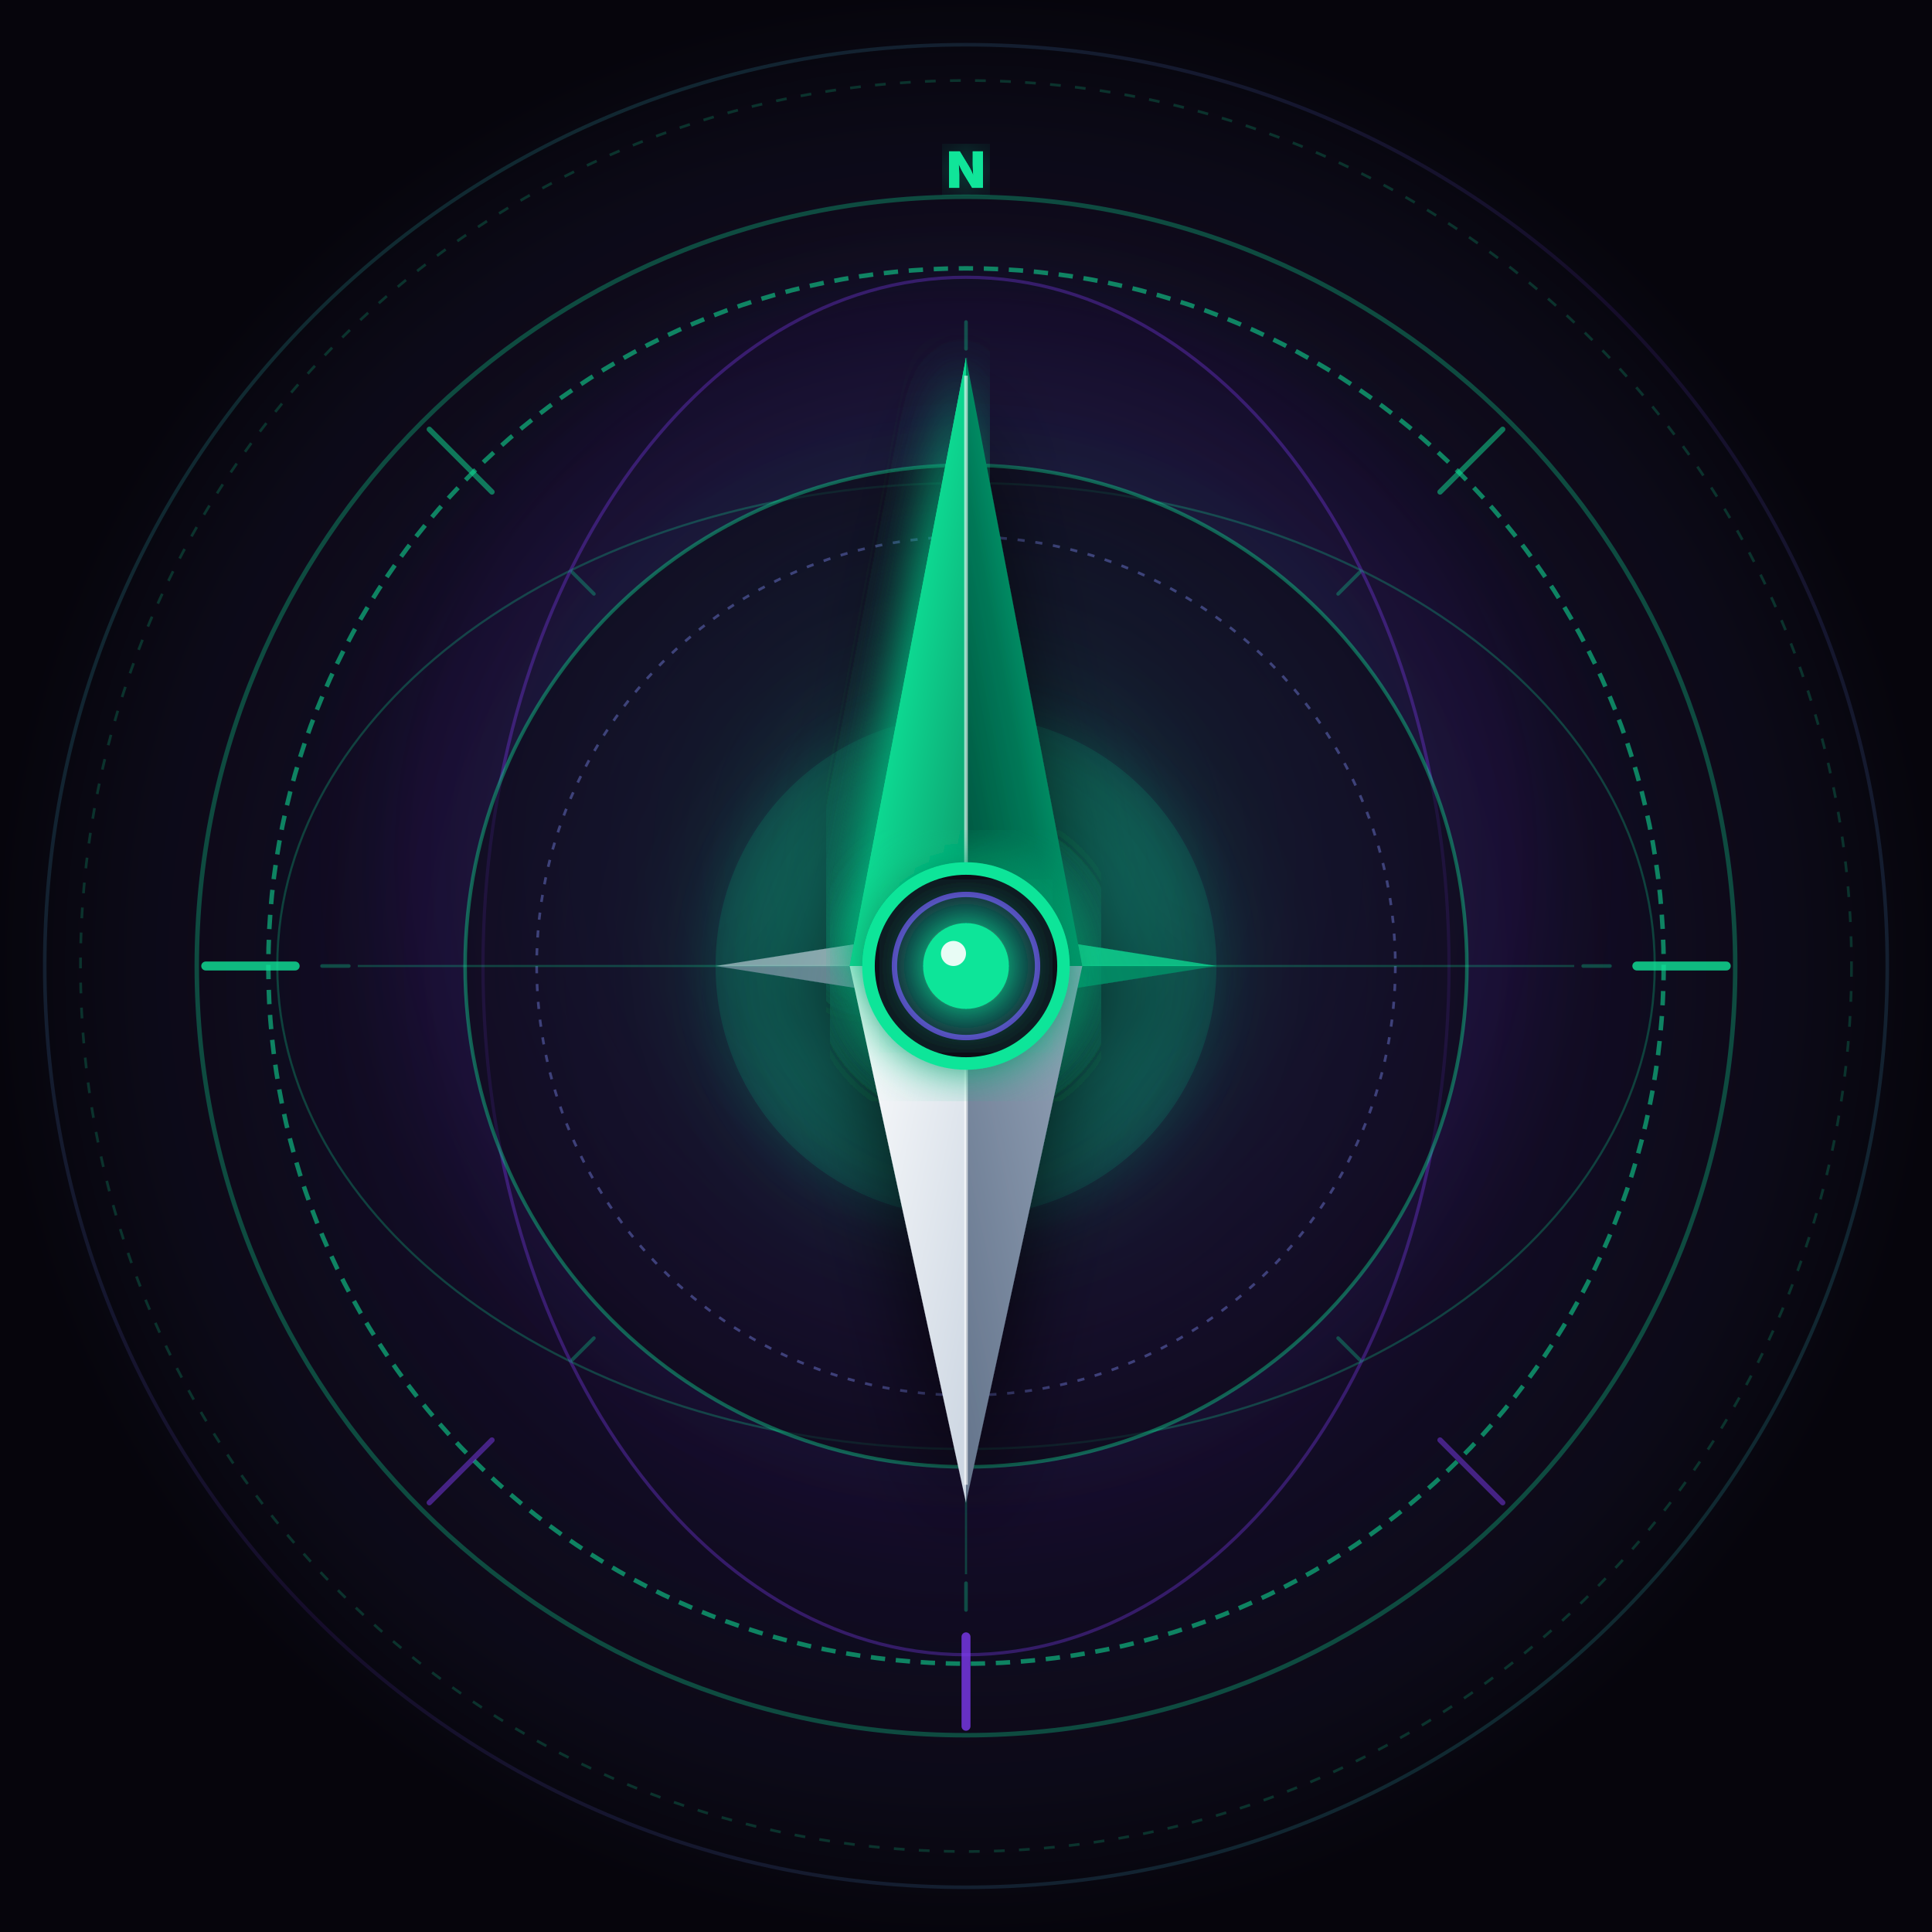
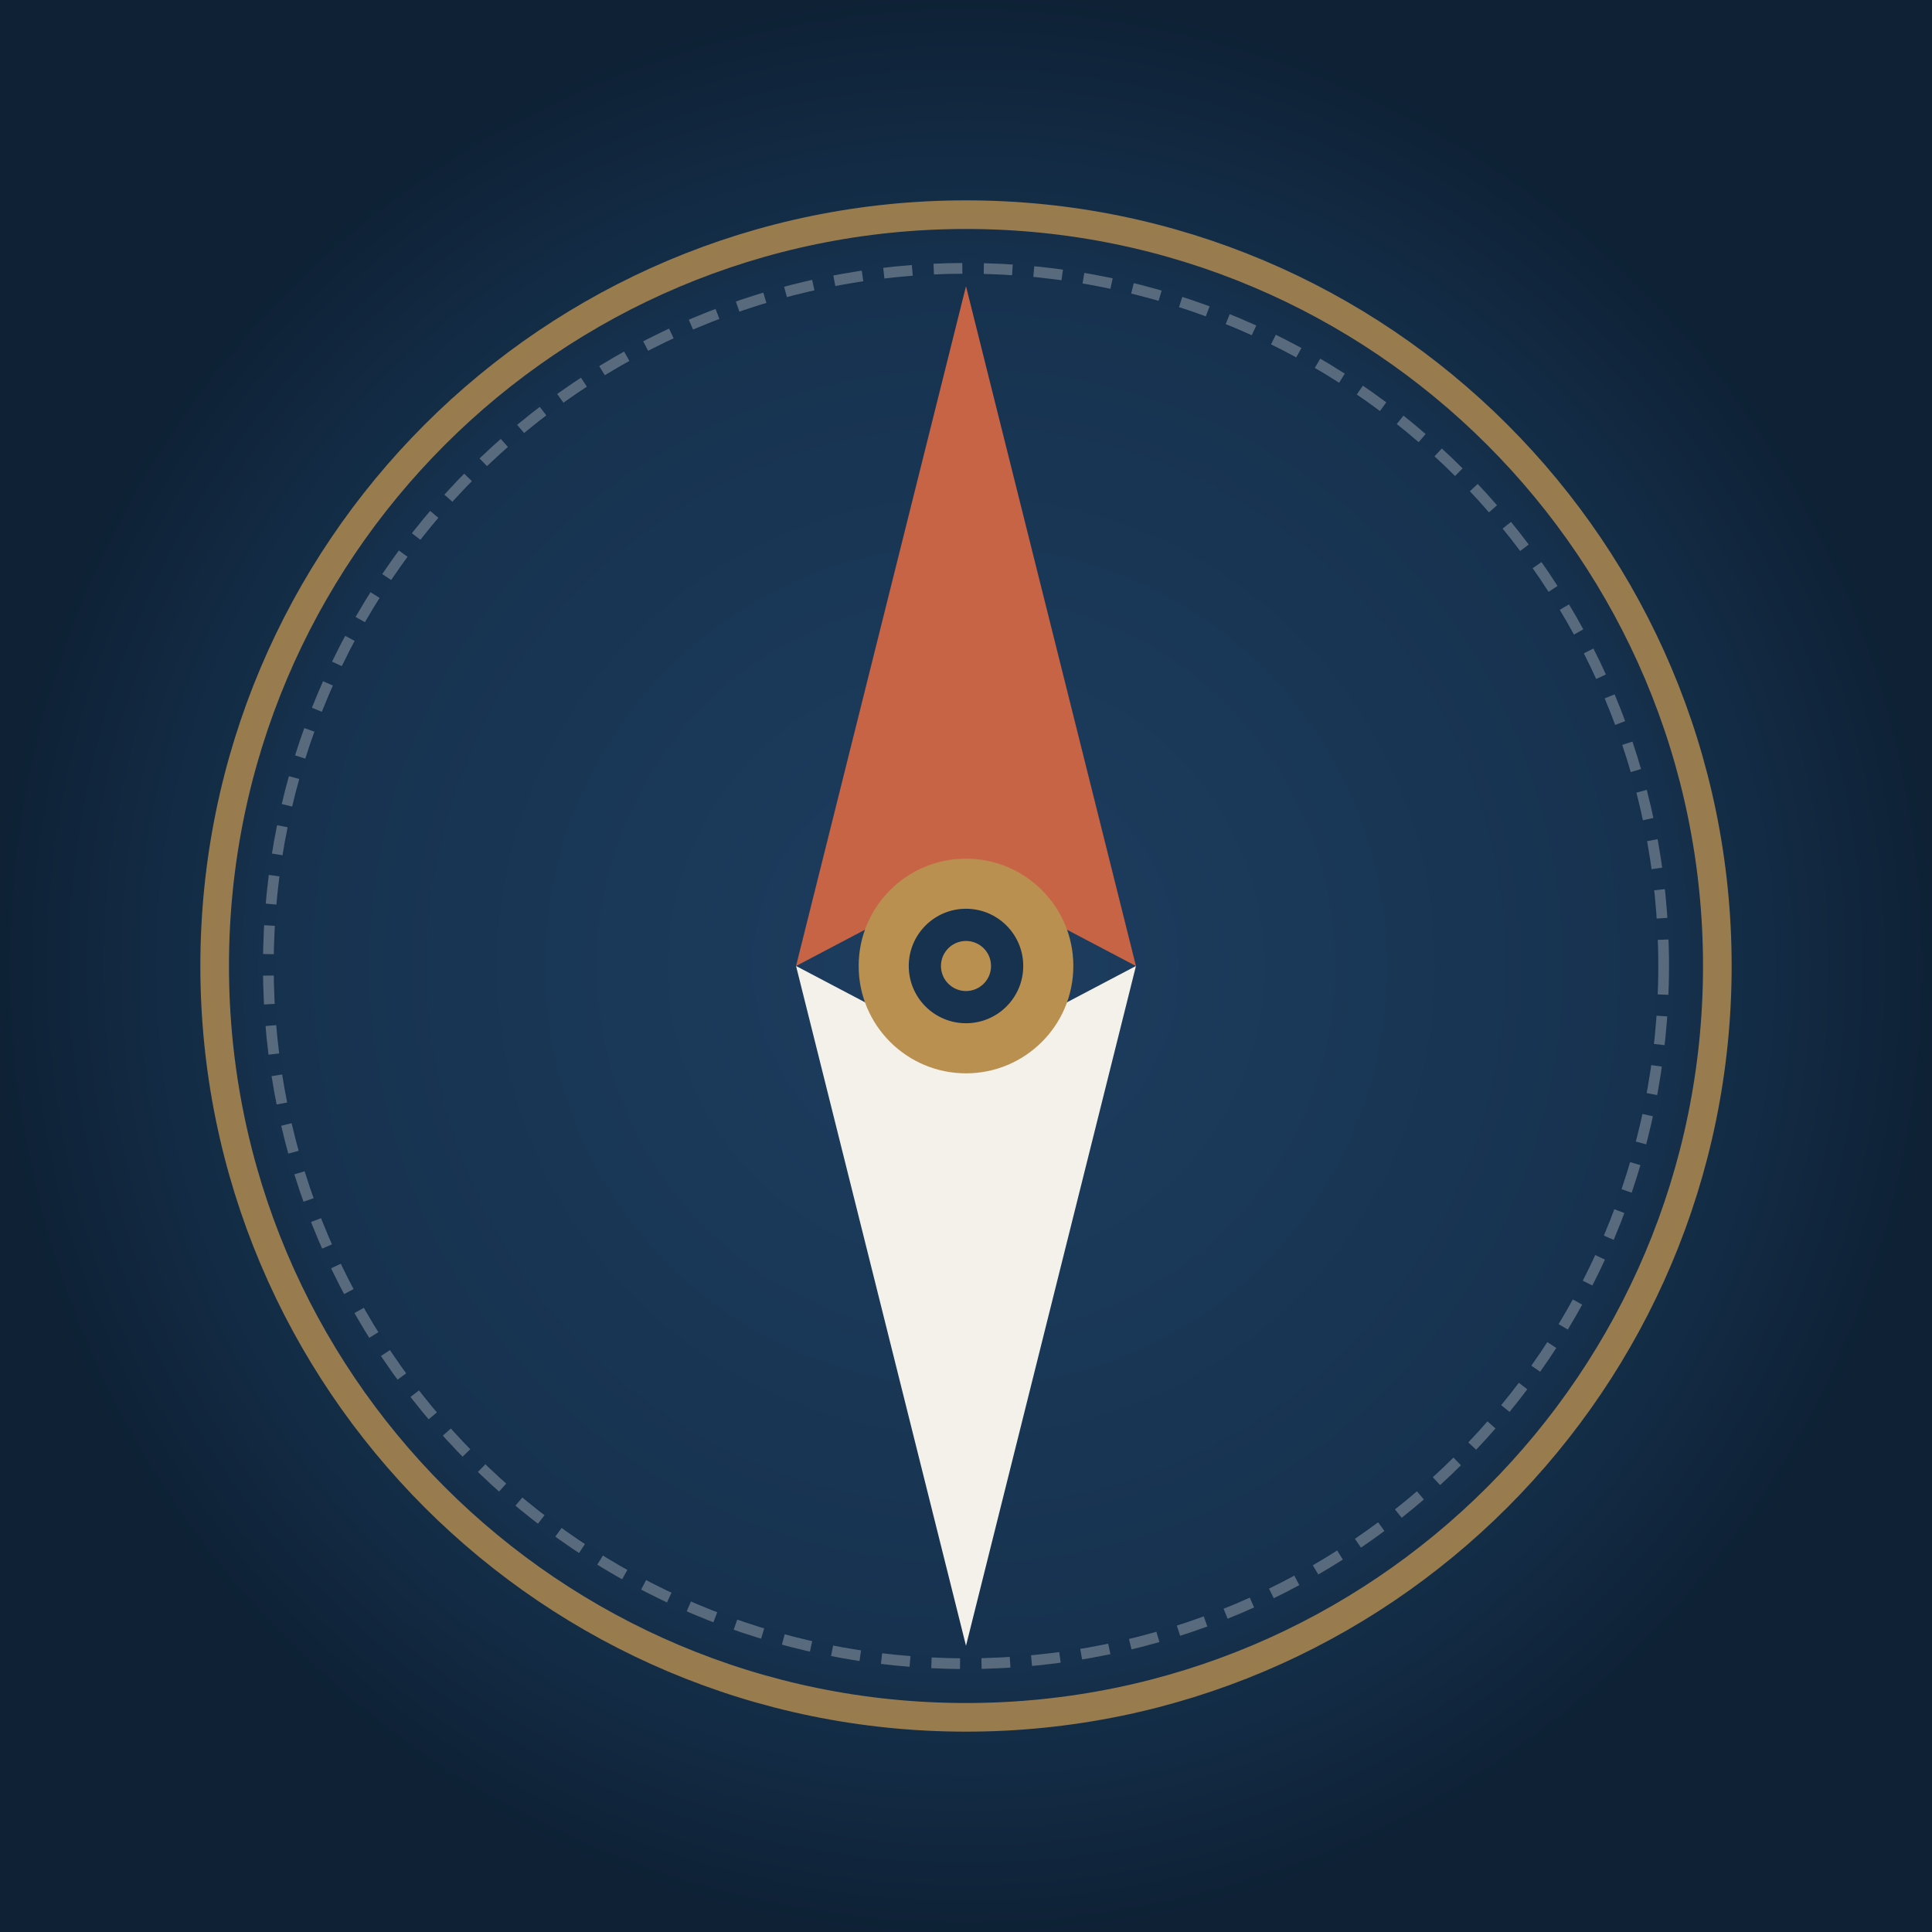
<svg xmlns="http://www.w3.org/2000/svg" viewBox="0 0 1080 1080" width="1080" height="1080">
  <defs>
    <radialGradient id="bgGrad" cx="50%" cy="50%" r="50%">
-       <stop offset="0%" stop-color="#1A1435" />
-       <stop offset="45%" stop-color="#100C22" />
-       <stop offset="85%" stop-color="#0C0A17" />
-       <stop offset="100%" stop-color="#06050C" />
+       <stop offset="0%" stop-color="#1E3E60" />
+       <stop offset="70%" stop-color="#16324F" />
+       <stop offset="100%" stop-color="#0E2135" />
    </radialGradient>
-     <radialGradient id="mintGlow" cx="50%" cy="50%" r="50%">
-       <stop offset="0%" stop-color="#10E599" stop-opacity="0.35" />
-       <stop offset="40%" stop-color="#10E599" stop-opacity="0.12" />
-       <stop offset="80%" stop-color="#7C3AED" stop-opacity="0.05" />
-       <stop offset="100%" stop-color="#000000" stop-opacity="0" />
-     </radialGradient>
-     <radialGradient id="violetGlow" cx="50%" cy="50%" r="50%">
-       <stop offset="0%" stop-color="#7C3AED" stop-opacity="0.3" />
-       <stop offset="50%" stop-color="#6D28D9" stop-opacity="0.1" />
-       <stop offset="100%" stop-color="#0C0A17" stop-opacity="0" />
-     </radialGradient>
-     <linearGradient id="needleNorthLight" x1="0%" y1="0%" x2="100%" y2="100%">
-       <stop offset="0%" stop-color="#5EEAD4" />
-       <stop offset="40%" stop-color="#10E599" />
-       <stop offset="100%" stop-color="#059669" />
-     </linearGradient>
-     <linearGradient id="needleNorthDark" x1="100%" y1="0%" x2="0%" y2="100%">
-       <stop offset="0%" stop-color="#10E599" />
-       <stop offset="60%" stop-color="#047857" />
-       <stop offset="100%" stop-color="#064E3B" />
-     </linearGradient>
-     <linearGradient id="needleSouthLight" x1="0%" y1="0%" x2="100%" y2="100%">
-       <stop offset="0%" stop-color="#FFFFFF" />
-       <stop offset="100%" stop-color="#CBD5E1" />
-     </linearGradient>
-     <linearGradient id="needleSouthDark" x1="100%" y1="0%" x2="0%" y2="100%">
-       <stop offset="0%" stop-color="#94A3B8" />
-       <stop offset="100%" stop-color="#64748B" />
-     </linearGradient>
-     <linearGradient id="goldRing" x1="0%" y1="0%" x2="100%" y2="100%">
-       <stop offset="0%" stop-color="#10E599" stop-opacity="0.8" />
-       <stop offset="50%" stop-color="#7C3AED" stop-opacity="0.4" />
-       <stop offset="100%" stop-color="#10E599" stop-opacity="0.8" />
-     </linearGradient>
-     <filter id="laserGlow" x="-20%" y="-20%" width="140%" height="140%">
-       <feGaussianBlur stdDeviation="14" result="blur" />
-       <feComposite in="SourceGraphic" in2="blur" operator="over" />
-     </filter>
-     <filter id="intenseGlow" x="-50%" y="-50%" width="200%" height="200%">
-       <feGaussianBlur in="SourceGraphic" stdDeviation="28" result="blur1" />
-       <feGaussianBlur in="SourceGraphic" stdDeviation="12" result="blur2" />
-       <feMerge>
-         <feMergeNode in="blur1" />
-         <feMergeNode in="blur2" />
-         <feMergeNode in="SourceGraphic" />
-       </feMerge>
-     </filter>
-     <filter id="dropShadow" x="-30%" y="-30%" width="160%" height="160%">
-       <feDropShadow dx="0" dy="16" stdDeviation="24" flood-color="#000000" flood-opacity="0.7" />
-     </filter>
  </defs>
  <rect width="1080" height="1080" fill="url(#bgGrad)" />
-   <circle cx="540" cy="540" r="480" fill="url(#violetGlow)" />
-   <circle cx="540" cy="480" r="380" fill="url(#mintGlow)" />
-   <circle cx="540" cy="540" r="515" fill="none" stroke="url(#goldRing)" stroke-width="2" stroke-opacity="0.3" />
-   <circle cx="540" cy="540" r="495" fill="none" stroke="#10E599" stroke-width="1.5" stroke-dasharray="6 8" stroke-opacity="0.2" />
-   <circle cx="540" cy="540" r="430" fill="none" stroke="#10E599" stroke-width="2.5" stroke-opacity="0.3" />
-   <circle cx="540" cy="540" r="390" fill="none" stroke="#10E599" stroke-width="2.5" stroke-dasharray="8 6" stroke-opacity="0.55" />
-   <ellipse cx="540" cy="540" rx="270" ry="385" fill="none" stroke="#7C3AED" stroke-width="1.8" stroke-opacity="0.35" />
-   <ellipse cx="540" cy="540" rx="385" ry="270" fill="none" stroke="#10E599" stroke-width="1.2" stroke-opacity="0.25" />
-   <circle cx="540" cy="540" r="280" fill="#0C0A17" fill-opacity="0.6" stroke="#10E599" stroke-width="2" stroke-opacity="0.4" />
-   <circle cx="540" cy="540" r="240" fill="none" stroke="#818CF8" stroke-width="1.5" stroke-dasharray="4 6" stroke-opacity="0.4" />
-   <line x1="540" y1="115" x2="540" y2="165" stroke="#10E599" stroke-width="6" stroke-linecap="round" filter="url(#laserGlow)" />
-   <line x1="540" y1="915" x2="540" y2="965" stroke="#7C3AED" stroke-width="5" stroke-linecap="round" stroke-opacity="0.8" />
-   <line x1="115" y1="540" x2="165" y2="540" stroke="#10E599" stroke-width="5" stroke-linecap="round" stroke-opacity="0.8" />
-   <line x1="915" y1="540" x2="965" y2="540" stroke="#10E599" stroke-width="5" stroke-linecap="round" stroke-opacity="0.8" />
-   <line x1="240" y1="240" x2="275" y2="275" stroke="#10E599" stroke-width="3" stroke-linecap="round" stroke-opacity="0.5" />
-   <line x1="840" y1="240" x2="805" y2="275" stroke="#10E599" stroke-width="3" stroke-linecap="round" stroke-opacity="0.5" />
-   <line x1="240" y1="840" x2="275" y2="805" stroke="#7C3AED" stroke-width="3" stroke-linecap="round" stroke-opacity="0.5" />
-   <line x1="840" y1="840" x2="805" y2="805" stroke="#7C3AED" stroke-width="3" stroke-linecap="round" stroke-opacity="0.5" />
-   <g stroke="#10E599" stroke-width="2" stroke-opacity="0.3" stroke-linecap="round">
-     <line x1="540" y1="180" x2="540" y2="195" />
-     <line x1="540" y1="885" x2="540" y2="900" />
-     <line x1="180" y1="540" x2="195" y2="540" />
-     <line x1="885" y1="540" x2="900" y2="540" />
-     <line x1="320" y1="320" x2="332" y2="332" />
-     <line x1="760" y1="320" x2="748" y2="332" />
-     <line x1="320" y1="760" x2="332" y2="748" />
-     <line x1="760" y1="760" x2="748" y2="748" />
-   </g>
-   <line x1="200" y1="540" x2="880" y2="540" stroke="#10E599" stroke-width="1.2" stroke-opacity="0.25" />
-   <line x1="540" y1="200" x2="540" y2="880" stroke="#10E599" stroke-width="1.2" stroke-opacity="0.25" />
-   <circle cx="540" cy="540" r="140" fill="#10E599" fill-opacity="0.12" filter="url(#intenseGlow)" />
-   <g filter="url(#dropShadow)">
-     <polygon points="540,540 680,540 540,518" fill="#10E599" fill-opacity="0.7" />
-     <polygon points="540,540 680,540 540,562" fill="#059669" fill-opacity="0.75" />
-     <polygon points="540,540 400,540 540,518" fill="#CBD5E1" fill-opacity="0.6" />
-     <polygon points="540,540 400,540 540,562" fill="#94A3B8" fill-opacity="0.6" />
-     <polygon points="540,840 540,540 475,540" fill="url(#needleSouthLight)" />
-     <polygon points="540,840 605,540 540,540" fill="url(#needleSouthDark)" />
-     <polygon points="540,200 540,540 475,540" fill="url(#needleNorthLight)" filter="url(#laserGlow)" />
-     <polygon points="540,200 540,540 475,540" fill="url(#needleNorthLight)" />
-     <polygon points="540,200 605,540 540,540" fill="url(#needleNorthDark)" />
-     <line x1="540" y1="210" x2="540" y2="830" stroke="#FFFFFF" stroke-width="2" stroke-opacity="0.6" />
-     <circle cx="540" cy="540" r="54" fill="#0C0A17" stroke="#10E599" stroke-width="8" filter="url(#laserGlow)" />
-     <circle cx="540" cy="540" r="54" fill="#0C0A17" stroke="#10E599" stroke-width="6" />
-     <circle cx="540" cy="540" r="40" fill="#18142C" stroke="#7C3AED" stroke-width="3" stroke-opacity="0.8" />
-     <circle cx="540" cy="540" r="24" fill="#10E599" filter="url(#intenseGlow)" />
-     <circle cx="540" cy="540" r="22" fill="#10E599" />
-     <circle cx="533" cy="533" r="7" fill="#FFFFFF" fill-opacity="0.9" />
-   </g>
-   <g transform="translate(540, 1000)" text-anchor="middle">
-     
-   </g>
-   <text x="540" y="105" text-anchor="middle" font-family="'Plus Jakarta Sans', system-ui, -apple-system, sans-serif" font-size="28" font-weight="900" fill="#10E599" letter-spacing="4" filter="url(#laserGlow)">N</text>
-   <text x="540" y="105" text-anchor="middle" font-family="'Plus Jakarta Sans', system-ui, -apple-system, sans-serif" font-size="28" font-weight="900" fill="#10E599" letter-spacing="4">N</text>
+   <circle cx="540" cy="540" r="420" stroke="#B99050" stroke-width="16" stroke-opacity="0.8" fill="none" />
+   <circle cx="540" cy="540" r="390" stroke="#F4F1EA" stroke-width="6" stroke-dasharray="16 12" stroke-opacity="0.3" fill="none" />
+   <polygon points="540,160 635,540 540,490 445,540" fill="#C86446" />
+   <polygon points="540,920 635,540 540,590 445,540" fill="#F4F1EA" />
+   <circle cx="540" cy="540" r="60" fill="#B99050" />
+   <circle cx="540" cy="540" r="32" fill="#16324F" />
+   <circle cx="540" cy="540" r="14" fill="#B99050" />
</svg>
